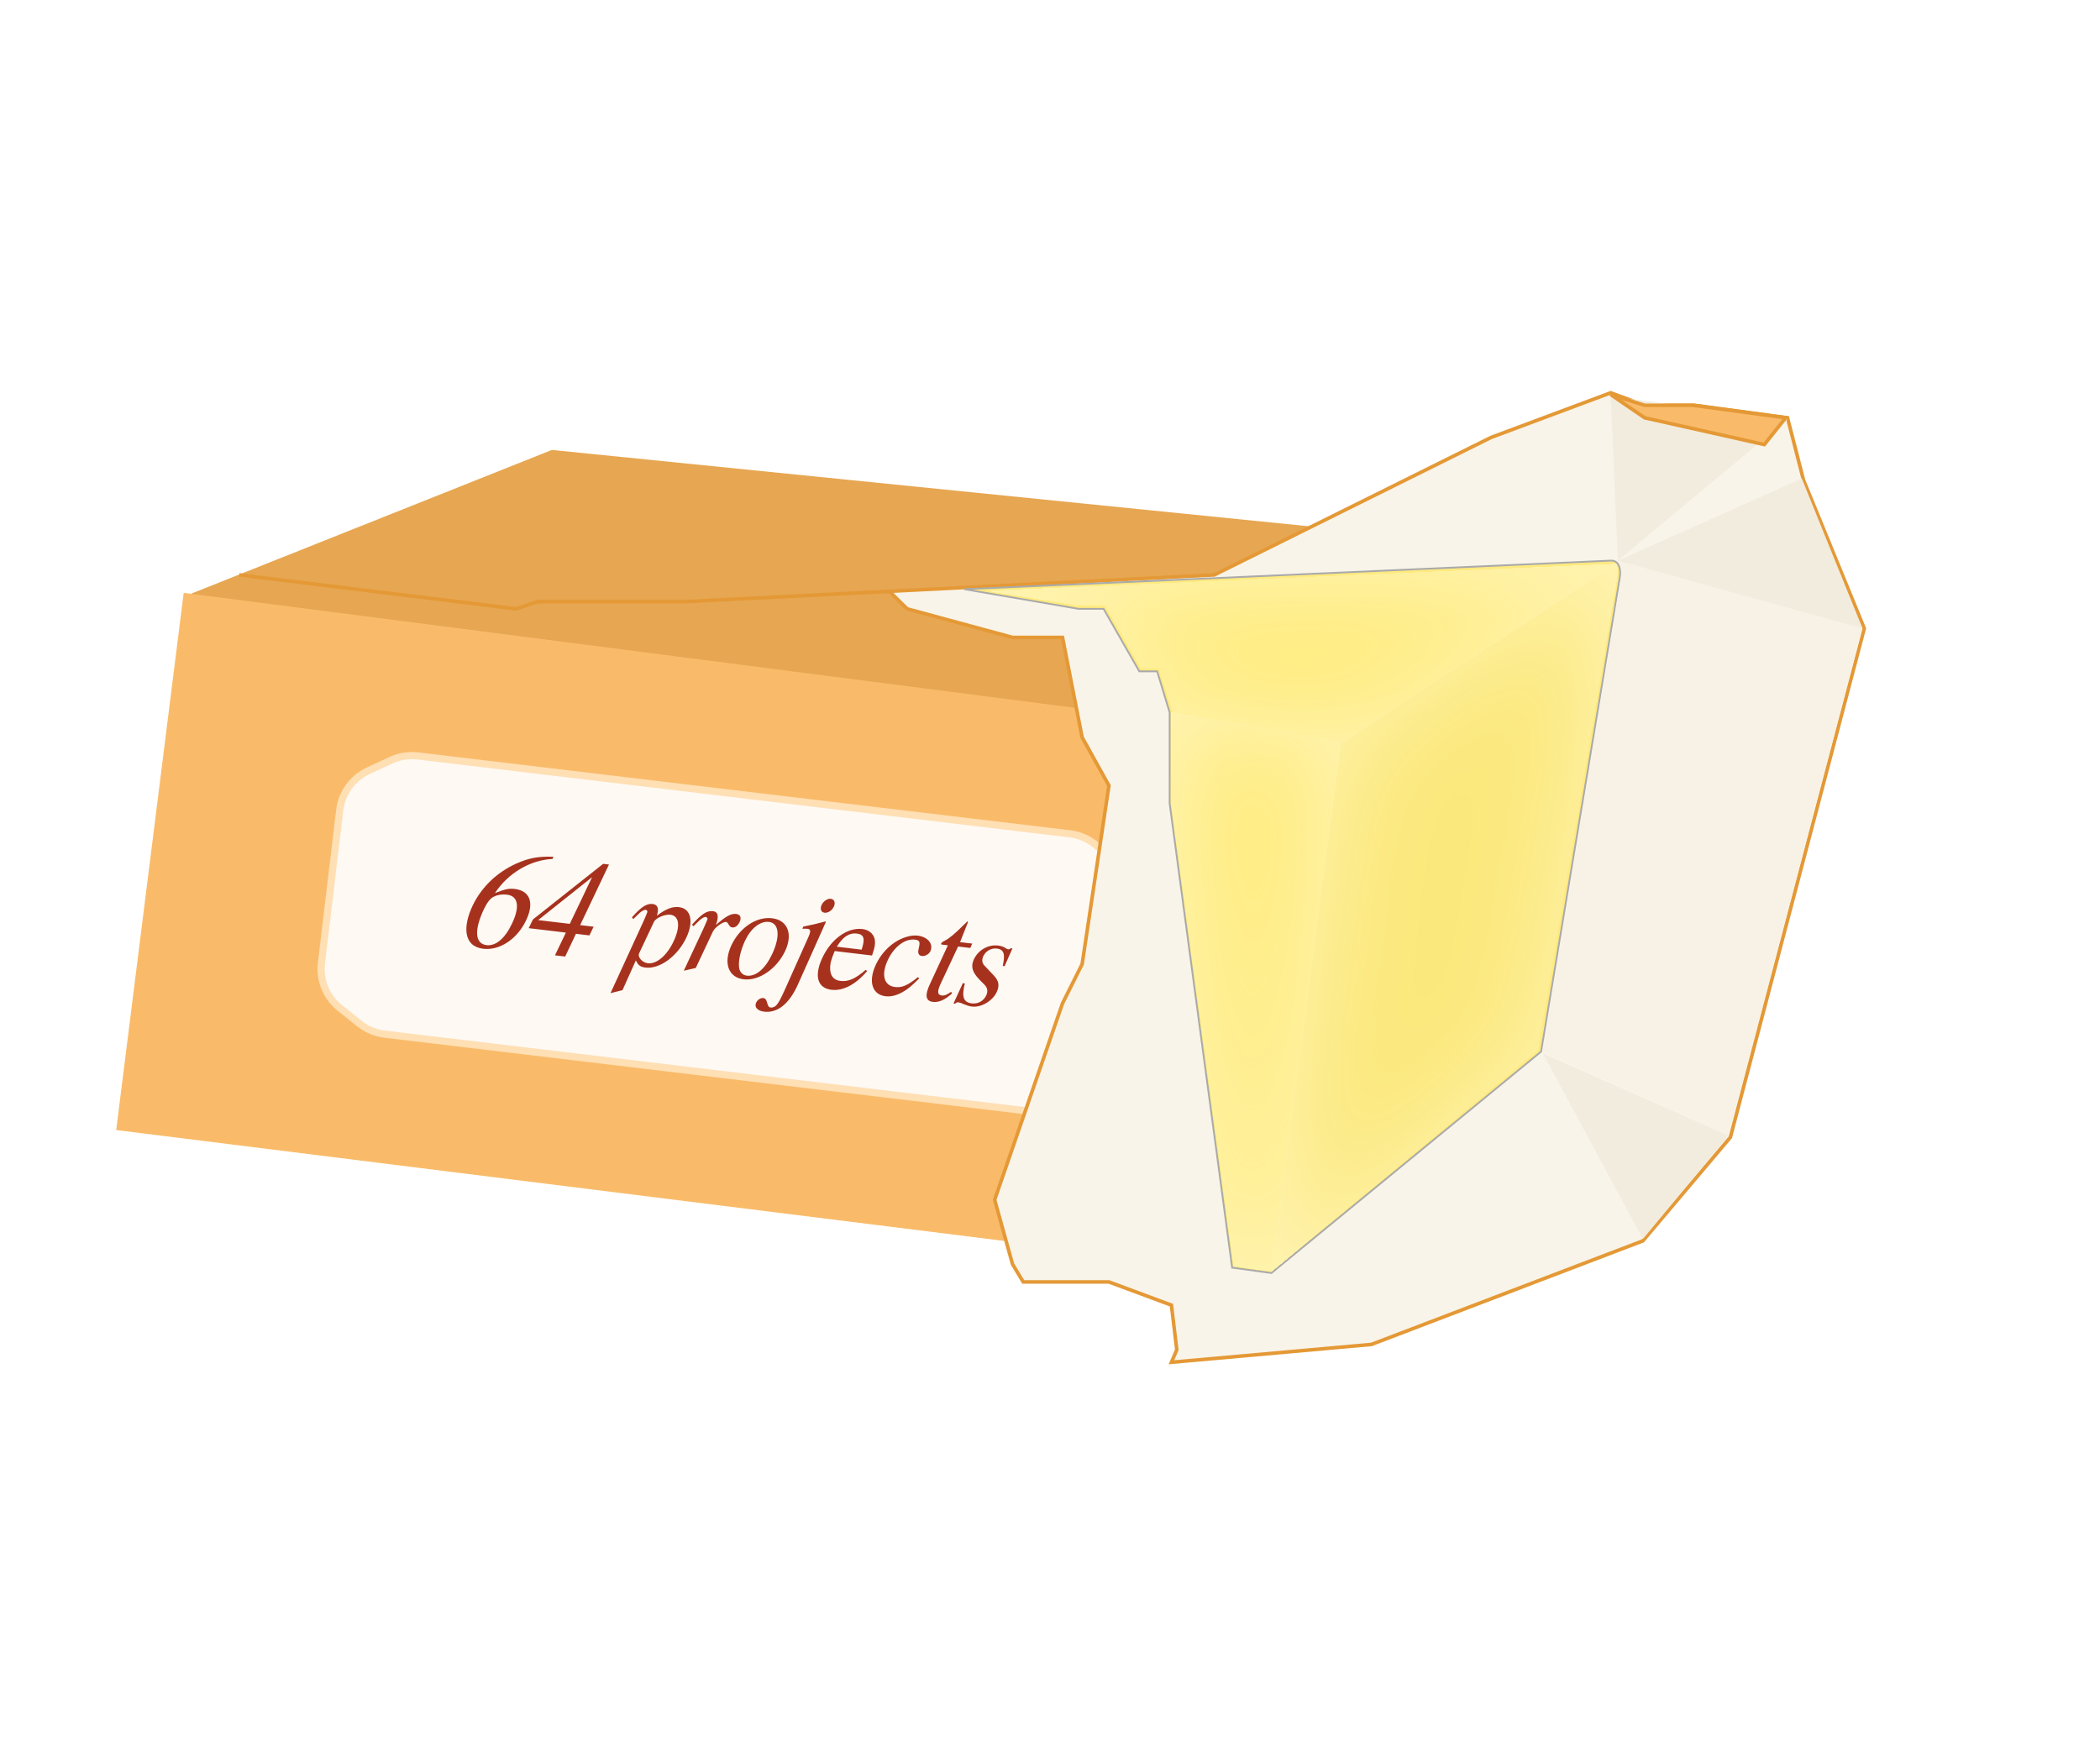
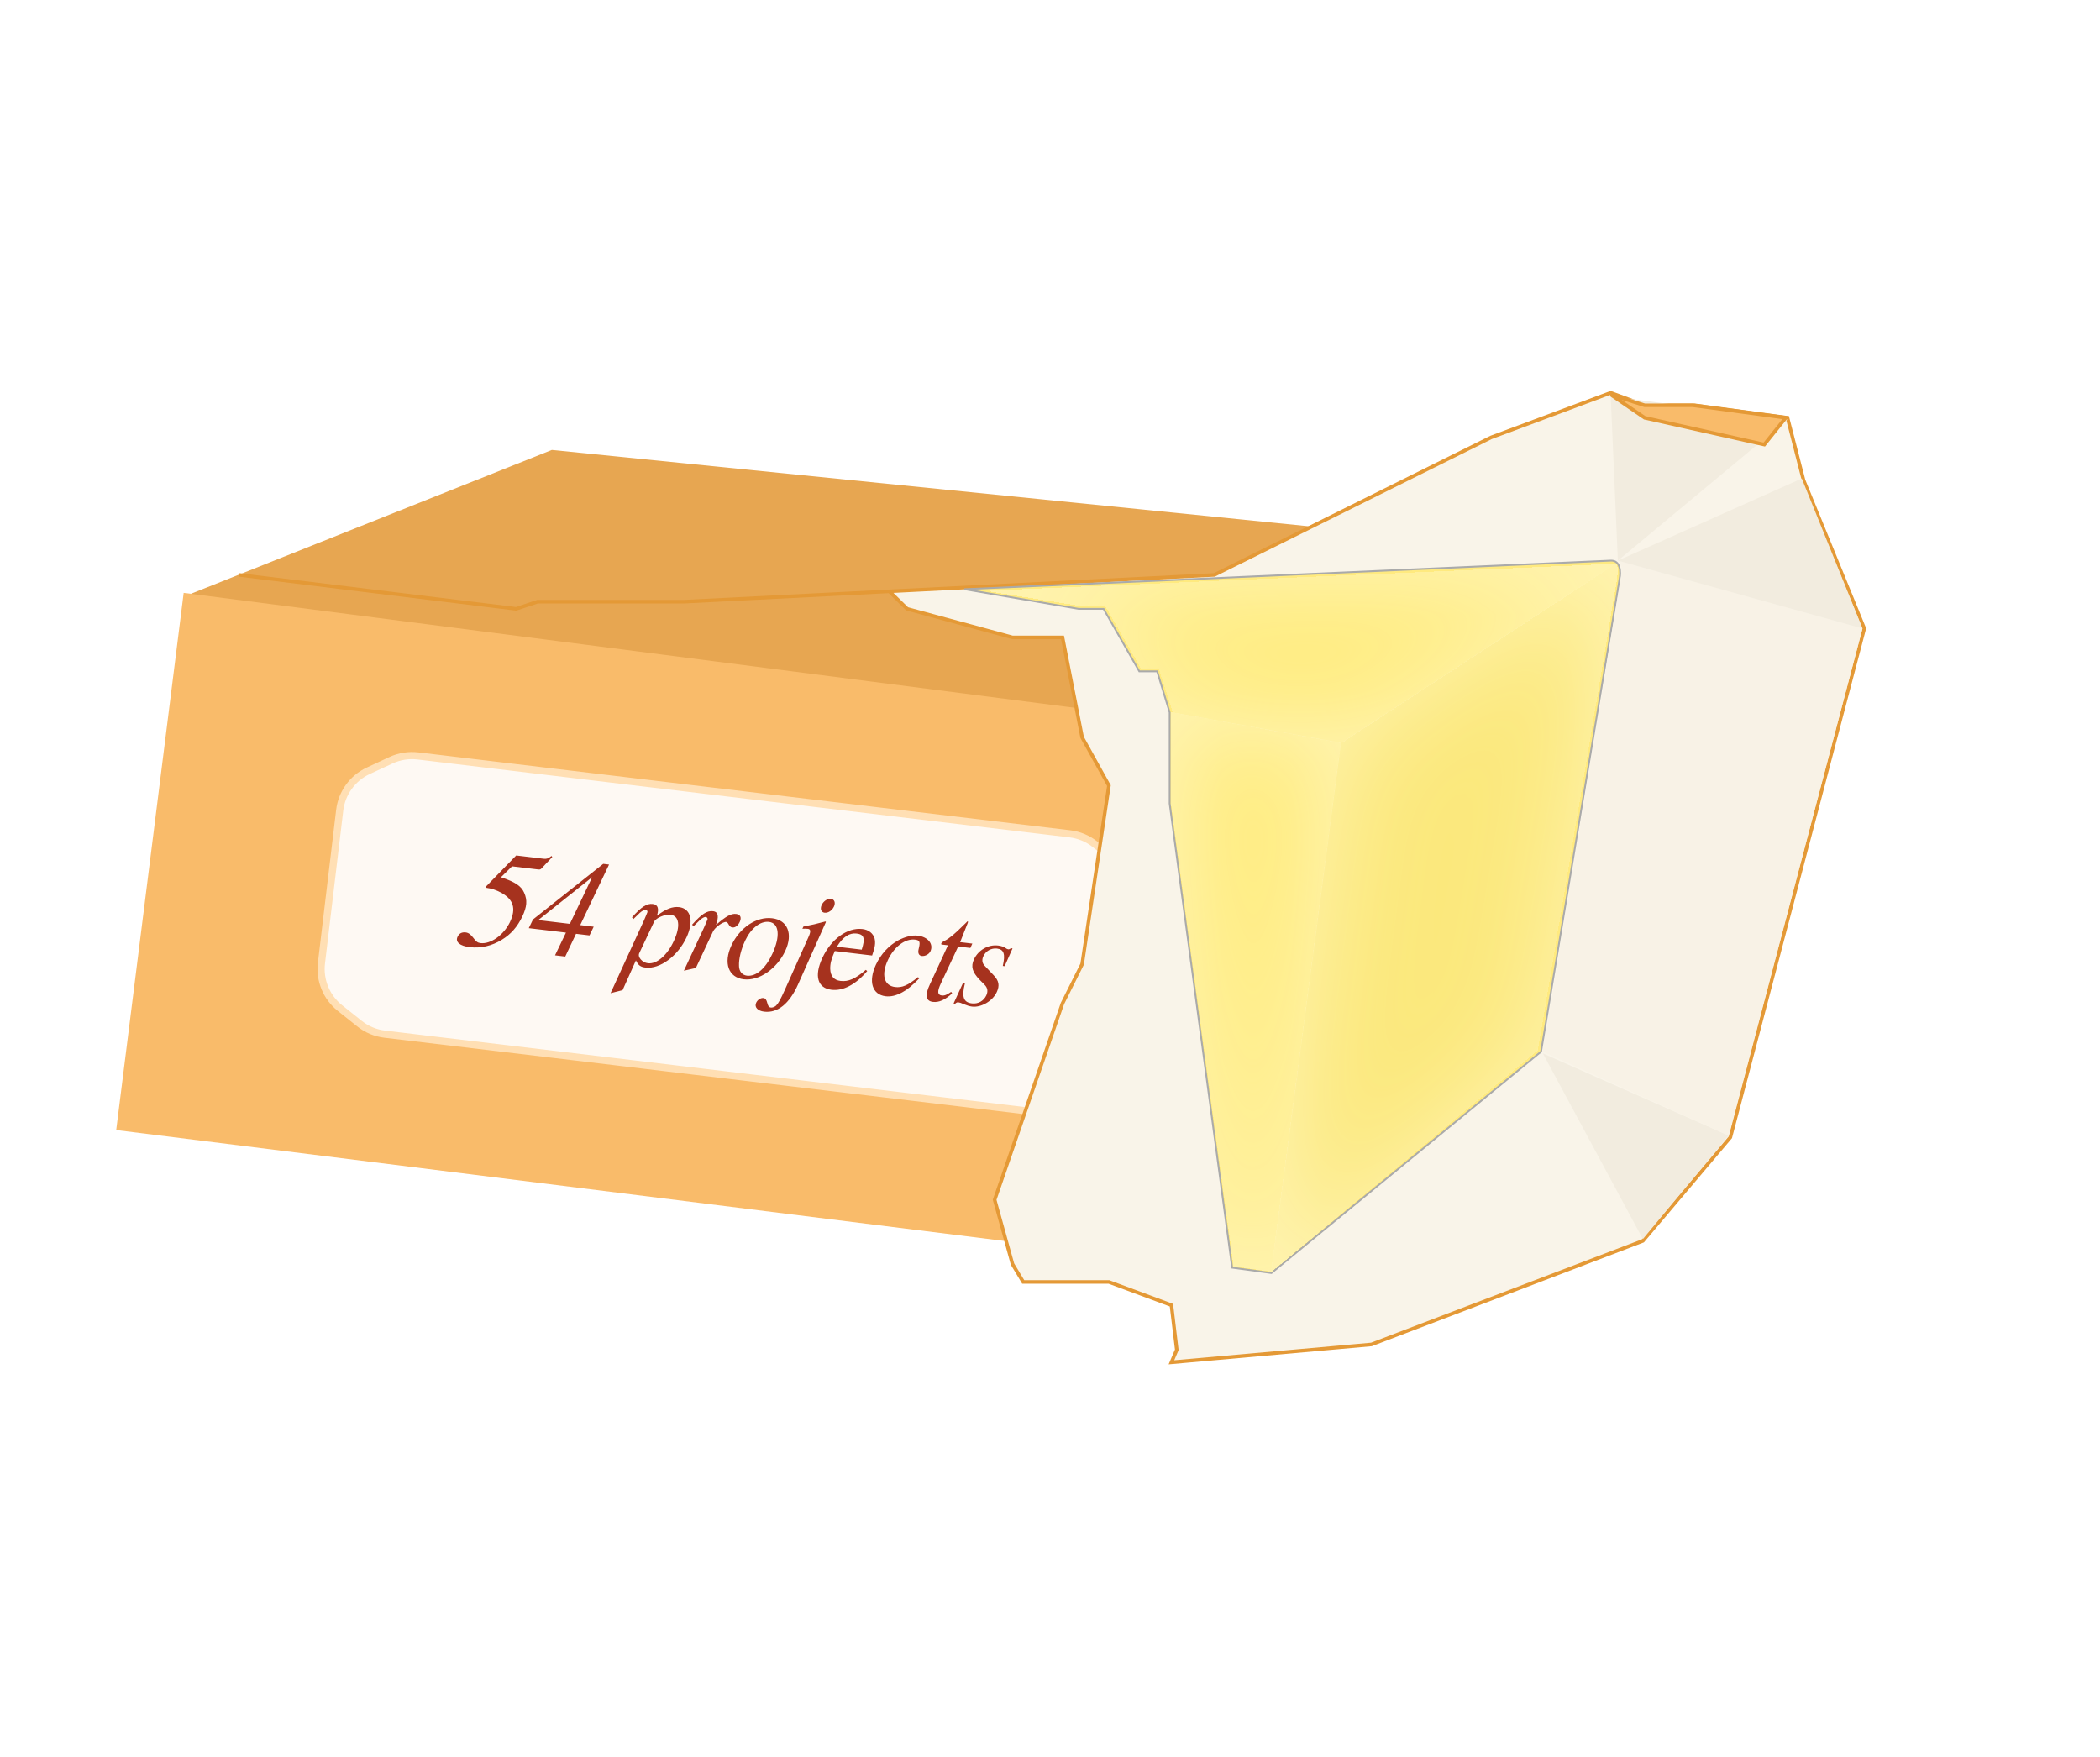
<svg xmlns="http://www.w3.org/2000/svg" width="588" height="492" fill="none">
-   <path d="m454.144 156.223-78.793 52.379-323.95-41.499 103.118-41.097 299.625 30.217Z" fill="#E7A651" />
-   <path d="m430.928 294.317-74.772 62.123 16.865-147.266 81.354-52.927-23.447 138.07Z" fill="#F2AF58" />
-   <path d="m51.428 166.028 323.895 41.786-19.179 149.07-323.609-40.419 18.893-150.437Z" fill="#F9BB6A" />
-   <path d="m299.568 233.504-182.537-21.806a14.001 14.001 0 0 0-7.553 1.201l-6.351 2.946a14.001 14.001 0 0 0-8.01 11.04l-5.113 42.808a14 14 0 0 0 5.184 12.615l5.478 4.36a13.998 13.998 0 0 0 7.057 2.946L290.26 311.42c2.58.308 5.195-.108 7.552-1.201l6.351-2.947a14 14 0 0 0 8.01-11.039l5.113-42.808a13.997 13.997 0 0 0-5.183-12.615l-5.479-4.36a13.994 13.994 0 0 0-7.056-2.946Z" fill="#FEF9F3" stroke="#FFDFB4" stroke-width="2" />
-   <path d="M135.311 265.698c-5.56-.664-5.784-6.21-2.939-12.154 2.463-5.104 6.698-9.191 12.068-11.651 3.657-1.618 6.091-2.092 10.507-1.968l-.235.617c-6.239.302-12.392 3.918-16.127 9.554 3.04-1.167 3.947-1.341 5.576-1.146 4.249.507 5.493 3.919 3.139 8.794-2.482 5.263-7.421 8.5-11.989 7.954Zm8.054-7.054c2.261-4.766 1.729-7.73-1.448-8.109-1.311-.157-2.585.053-3.654.57-.984.487-1.792 1.518-2.749 3.459-2.801 5.909-2.532 9.728.725 10.117 2.581.308 5.135-1.844 7.126-6.037Zm21.673 3.314-3.773-.451-3.017 6.367-2.86-.341 3.057-6.363-10.406-1.243 1.177-2.437 19.667-15.578 1.628.195-8.069 16.963 3.773.45-1.177 2.438Zm-5.495-3.235 6.234-13.073-15.091 12.015 8.857 1.058Zm32.683 3.743c-2.442 5.268-7.478 8.977-11.489 8.498-1.43-.171-2.058-.649-2.7-2.015-1.26 2.79-2.48 5.585-3.736 8.336l-3.364.847 9.311-20.279c.324-.686.848-2.034 1.014-2.417.073-.273-.167-.624-.445-.657-.357-.043-1.04.278-1.672.847l-1.822 1.757-.384-.489c2.653-2.987 4.176-3.933 5.844-3.733 1.509.18 1.719 1.454 1.139 3.278 2.436-1.844 4.302-2.628 6.209-2.401 3.296.394 4.164 3.922 2.095 8.428Zm-3.596 1.102c1.947-4.159 1.573-7.104-.929-7.403-1.549-.185-4.098.921-4.588 1.99l-4.155 8.809c-.49 1.07.858 2.601 2.447 2.79 2.462.294 5.381-2.217 7.225-6.186Zm18.486-5.406c-.485 1.03-1.246 1.664-2.08 1.565-.437-.053-.766-.334-1.062-.893-.195-.386-.449-.617-.648-.641-.914-.109-3.162 1.516-3.702 2.66-1.613 3.392-3.192 6.829-4.806 10.222l-3.355.767c1.888-4.004 3.742-8.053 5.63-12.057.324-.687.843-1.994 1.004-2.338.073-.273-.206-.629-.484-.662-.358-.042-1.001.284-1.633.853l-1.821 1.756-.39-.449c2.653-2.987 4.181-3.973 5.849-3.773 1.629.194 1.607 1.723.83 3.845 2.874-2.476 4.254-3.238 5.684-3.067 1.152.137 1.533.989.984 2.212Zm12.738 8.129c-2.329 4.999-7.336 8.469-11.626 7.957-4.289-.513-5.74-4.553-3.46-9.478 2.329-4.999 7.016-8.145 11.424-7.618 4.329.517 5.883 4.368 3.662 9.139Zm-3.652.893c2.325-4.96 1.962-8.669-.897-9.01-2.423-.29-5.046 1.774-6.665 5.206-1.192 2.557-1.822 5.14-1.737 7.124.018 1.533.902 2.565 2.213 2.722 2.541.303 5.188-1.959 7.086-6.042Zm17.292-13.323c-.495 1.109-1.632 1.859-2.625 1.741-.953-.114-1.325-1.045-.83-2.154.49-1.069 1.632-1.86 2.585-1.746.993.119 1.36 1.089.87 2.159Zm-7.274 6.261a8.172 8.172 0 0 0-1.568-.026l.275-.612a76.818 76.818 0 0 0 6.174-1.438l.144.139-7.808 17.477c-2.421 5.431-5.721 8.098-9.494 7.648-1.827-.219-2.79-1.26-2.241-2.484.382-.84 1.257-1.421 2.051-1.326.556.067.832.462 1.08 1.418.218.872.463 1.183.979 1.245.477.057 1.071-.194 1.476-.549.69-.723 1.206-1.668 2.52-4.573l6.485-14.493c.76-1.642.721-2.331-.073-2.426Zm16.583 11.811c-3.234 3.803-6.756 5.638-10.013 5.249-3.892-.465-4.893-3.888-2.564-8.887 2.447-5.307 7.033-8.627 11.243-8.124 1.748.209 2.959 1.2 3.393 2.621.29 1.284.157 2.396-.693 4.792l-10.446-1.248c-1 2.298-1.31 3.55-1.282 5.003.08 2.024 1.034 3.145 2.901 3.368 2.184.261 4.139-.593 7.058-3.105l.403.331Zm-1.541-5.985c1.02-3.142.672-4.271-1.394-4.518-2.065-.246-3.855.909-5.556 3.687l6.95.831Zm16.116 8.048c-2.152 2.16-3.357 3.144-4.777 3.901-1.637.892-3.173 1.272-4.643 1.097-3.773-.451-4.904-4.131-2.732-8.827 1.408-3.014 3.667-5.403 6.254-6.826 1.934-1.018 3.847-1.514 5.475-1.32 2.86.342 4.473 2.347 3.547 4.372-.383.84-1.501 1.432-2.414 1.323-.795-.095-1.156-.783-.908-1.841l.174-.785c.285-1.376.055-1.806-1.177-1.953-2.74-.328-5.789 1.927-7.565 5.662-1.942 4.119-1.146 7.236 1.992 7.61 1.946.233 3.599-.456 6.415-2.778l.359.365Zm9.2 4.201c-1.99 1.817-3.692 2.58-5.4 2.376-1.986-.237-2.273-1.883-.821-4.932l5.051-10.918-1.827-.218c-.271-.435.462-.831.932-1.057 1.153-.547 2.941-2.026 5.186-4.295.405-.355.775-.754 1.184-1.148.159.019.185.143.009.605l-2.076 5.231 3.416.408-.549 1.224-3.416-.408-4.811 10.261c-1.079 2.288-1.038 3.3.232 3.452.755.09 1.433-.191 2.62-1.016l.27.435Zm15.789-12.334c.119.014.332-.082.723-.317l.397.048-2.205 4.973-.517-.062c.761-3.333.312-4.635-1.634-4.868a3.722 3.722 0 0 0-3.799 2.125c-.48.99-.356 1.971.328 2.657l2.574 2.725c1.468 1.545 1.673 2.858.854 4.654-1.147 2.522-4.352 4.395-6.933 4.086-.715-.085-1.49-.339-2.336-.681-.726-.329-1.074-.451-1.431-.494-.398-.047-.566.013-.971.368l-.437-.052 2.614-5.691.556.067c-.937 3.795-.393 5.311 1.95 5.591 1.748.208 3.301-.653 4.056-2.255.495-1.109.371-2.091-.492-2.959l-1.402-1.417c-2.041-2.137-2.501-3.682-1.574-5.707 1.241-2.631 4.006-4.194 6.786-3.862.834.1 1.57.349 2.127.737.294.237.568.31.766.334Z" fill="#A6321E" />
+   <path d="m454.146 156.223-78.794 52.379-323.95-41.499 103.119-41.097 299.625 30.217Z" fill="#E7A651" />
+   <path d="m430.929 294.317-74.772 62.123 16.866-147.266 81.353-52.927-23.447 138.07Z" fill="#F2AF58" />
+   <path d="m51.43 166.028 323.895 41.786-19.179 149.07-323.609-40.419L51.43 166.028Z" fill="#F9BB6A" />
+   <path d="m299.568 233.504-182.537-21.806a13.996 13.996 0 0 0-7.552 1.201l-6.351 2.946a14 14 0 0 0-8.01 11.04l-5.113 42.808a14 14 0 0 0 5.183 12.615l5.479 4.36a13.994 13.994 0 0 0 7.056 2.946L290.26 311.42a14.01 14.01 0 0 0 7.553-1.201l6.351-2.947a14 14 0 0 0 8.009-11.039l5.114-42.808a13.998 13.998 0 0 0-5.184-12.615l-5.478-4.36a13.998 13.998 0 0 0-7.057-2.946Z" fill="#FEF9F3" stroke="#FFDFB4" stroke-width="2" />
+   <path d="m154.637 240.009-3.044 3.222c-.271.249-.4.314-.996.243l-7.228-.863-3.104 3.053c3.951 1.318 5.669 2.45 6.493 4.321.954 2.128.776 3.96-.519 6.706-1.393 2.895-3.213 4.974-5.73 6.486-2.784 1.722-5.891 2.438-8.989 2.068-2.78-.332-4.096-1.456-3.399-2.904.436-.955 1.208-1.346 2.28-1.218.795.095 1.422.573 2.187 1.591.69.969 1.173 1.308 1.928 1.398 2.899.347 6.512-2.243 8.278-5.899 1.78-3.776 1.002-6.366-2.595-8.287-1.249-.672-2.646-1.121-3.838-1.264-.278-.033-.383-.166-.279-.355 0 0 .054-.115.142-.185l8.314-8.554 7.705.92c.794.095 1.255-.051 2.189-.785l.205.306Zm10.422 21.951-3.774-.451-3.016 6.368-2.86-.342 3.056-6.362-10.406-1.244 1.178-2.437 19.666-15.577 1.629.194-8.069 16.963 3.773.451-1.177 2.437Zm-5.496-3.234 6.235-13.073-15.092 12.014 8.857 1.059Zm32.683 3.743c-2.442 5.267-7.477 8.976-11.489 8.497-1.429-.171-2.057-.649-2.7-2.015-1.26 2.791-2.48 5.586-3.735 8.336l-3.364.847 9.311-20.279c.324-.686.847-2.033 1.014-2.416.073-.274-.167-.625-.445-.658-.358-.043-1.041.279-1.673.848l-1.821 1.756-.385-.489c2.653-2.986 4.176-3.932 5.845-3.733 1.509.18 1.719 1.454 1.139 3.278 2.436-1.844 4.302-2.628 6.208-2.4 3.297.393 4.165 3.921 2.095 8.428Zm-3.596 1.101c1.947-4.158 1.574-7.104-.928-7.402-1.549-.186-4.098.92-4.589 1.989l-4.154 8.81c-.49 1.069.858 2.6 2.447 2.79 2.462.294 5.381-2.218 7.224-6.187Zm18.487-5.405c-.486 1.029-1.246 1.664-2.08 1.564-.437-.052-.766-.333-1.062-.892-.195-.386-.45-.618-.648-.642-.914-.109-3.162 1.516-3.702 2.66-1.614 3.392-3.193 6.829-4.806 10.222l-3.355.767c1.888-4.004 3.742-8.053 5.63-12.057.324-.686.842-1.994 1.004-2.337.073-.274-.207-.629-.485-.662-.357-.043-1 .283-1.632.852l-1.822 1.756-.389-.449c2.653-2.986 4.181-3.972 5.849-3.773 1.628.195 1.607 1.723.83 3.846 2.874-2.477 4.254-3.239 5.684-3.068 1.151.138 1.533.989.984 2.213Zm12.738 8.128c-2.33 4.999-7.337 8.469-11.626 7.957-4.29-.512-5.741-4.553-3.46-9.477 2.329-4.999 7.015-8.146 11.424-7.619 4.329.517 5.883 4.369 3.662 9.139Zm-3.652.893c2.325-4.959 1.962-8.668-.898-9.01-2.422-.289-5.046 1.774-6.664 5.206-1.192 2.557-1.823 5.14-1.738 7.124.019 1.533.903 2.565 2.213 2.722 2.542.304 5.189-1.958 7.087-6.042Zm17.292-13.323c-.495 1.109-1.632 1.86-2.625 1.741-.954-.114-1.326-1.045-.831-2.154.491-1.069 1.632-1.859 2.586-1.745.993.118 1.36 1.089.87 2.158Zm-7.274 6.261a8.341 8.341 0 0 0-1.568-.026l.274-.611c2.31-.45 3.801-.795 6.174-1.438l.145.138-7.808 17.477c-2.422 5.431-5.721 8.099-9.494 7.648-1.827-.218-2.791-1.26-2.242-2.484.383-.84 1.258-1.42 2.052-1.326.556.067.831.462 1.08 1.419.218.872.462 1.183.979 1.244.476.057 1.07-.194 1.475-.548.691-.724 1.207-1.669 2.521-4.574l6.484-14.493c.761-1.641.722-2.331-.072-2.426Zm16.583 11.811c-3.234 3.803-6.756 5.638-10.013 5.249-3.893-.465-4.894-3.888-2.564-8.887 2.447-5.307 7.033-8.626 11.243-8.123 1.747.208 2.958 1.199 3.393 2.621.29 1.283.157 2.395-.693 4.791l-10.446-1.248c-1 2.298-1.311 3.55-1.283 5.003.081 2.024 1.035 3.145 2.901 3.368 2.185.261 4.14-.593 7.058-3.104l.404.33Zm-1.541-5.985c1.02-3.141.671-4.271-1.394-4.517-2.065-.247-3.855.909-5.556 3.687l6.95.83Zm16.115 8.048c-2.151 2.16-3.356 3.144-4.776 3.901-1.637.892-3.173 1.273-4.643 1.097-3.773-.451-4.905-4.131-2.732-8.826 1.407-3.015 3.667-5.403 6.254-6.827 1.934-1.017 3.846-1.514 5.475-1.319 2.86.341 4.473 2.347 3.546 4.371-.382.841-1.5 1.432-2.414 1.323-.794-.095-1.155-.782-.908-1.841l.175-.784c.285-1.376.054-1.807-1.177-1.954-2.74-.327-5.789 1.927-7.565 5.663-1.942 4.118-1.146 7.235 1.991 7.61 1.946.232 3.6-.457 6.415-2.779l.359.365Zm9.201 4.201c-1.99 1.817-3.693 2.58-5.4 2.376-1.986-.237-2.273-1.882-.821-4.932l5.051-10.918-1.828-.218c-.27-.435.462-.831.932-1.057 1.153-.547 2.941-2.025 5.187-4.295.404-.355.774-.754 1.184-1.148.159.019.184.143.008.606l-2.075 5.23 3.416.408-.549 1.224-3.416-.408-4.811 10.262c-1.079 2.288-1.039 3.3.232 3.452.755.09 1.433-.192 2.619-1.017l.271.435Zm15.789-12.334c.119.014.332-.081.723-.317l.397.048-2.206 4.973-.516-.061c.761-3.334.312-4.636-1.634-4.868a3.721 3.721 0 0 0-3.799 2.124c-.481.99-.356 1.972.327 2.657l2.575 2.725c1.467 1.545 1.673 2.859.854 4.654-1.147 2.522-4.352 4.395-6.934 4.087-.714-.086-1.49-.339-2.335-.682-.726-.329-1.074-.451-1.432-.493-.397-.048-.565.013-.97.367l-.437-.052 2.613-5.69.556.066c-.936 3.796-.392 5.311 1.951 5.591 1.748.209 3.301-.653 4.056-2.255.495-1.109.371-2.091-.492-2.959l-1.402-1.416c-2.041-2.138-2.501-3.683-1.574-5.707 1.24-2.632 4.005-4.195 6.786-3.863.834.1 1.569.349 2.127.738.294.236.567.309.766.333Z" fill="#A6321E" />
  <path d="m451 110-33.5 12.5-50.5 25.087L340 161l-91 4.596 5 4.904 29.5 8h14l5.5 28 7.5 13.5-7.5 50-5.5 11-19 55 5 18 3 5h24l17.5 6.5 1.5 12.5-1.5 3.5 56-5 76-29 24.5-29L522 176l-17-41.5-4.5-17.5-26-3.5h-14L451 110Z" fill="#F9F4E9" />
  <path d="m67 161 77.5 9.5 6-2h41l57.5-2.904m0 0L340 161l27-13.413 50.5-25.087L451 110l9.5 3.5h14l26 3.5 4.5 17.5 17 41.5-37.5 142.5-24.5 29-76 29-56 5 1.5-3.5-1.5-12.5-17.5-6.5h-24l-3-5-5-18 19-55 5.5-11 7.5-50-7.5-13.5-5.5-28h-14l-29.5-8-5-4.904Z" stroke="#E49936" />
  <path d="m270 165 181-8c2.8-.124 2.833 3.282 2.5 5l-22 132.5-75.5 62-11-1.5-17.5-130v-25.5L324 188h-5l-10-17.5h-7l-32-5.5Z" fill="#FFEA7F" stroke="#AAA" stroke-width=".5" />
  <g filter="url(#a)">
    <path d="m328 199.5 47.5 8.5L356 356l-10.5-1.5L328 225v-25.5Z" fill="#FFEC7F" />
  </g>
  <g filter="url(#b)">
    <path d="m452 158-76.5 50L356 356l74.5-62c7-41.667 21.2-126.2 22-131 .8-4.8 0-5.333-.5-5Z" fill="#FBE87C" />
  </g>
  <g filter="url(#c)">
    <path d="m452 158-76.5 50-47-8.5-4-12.5h-5l-10-17.5H302l-25-4 175-7.5Z" fill="#FFEC7F" />
  </g>
  <path d="M500.5 117.5 453 157l-2-46 49.5 6.5Z" fill="#F2ECDF" />
  <path d="m460.5 117-9.5-6.5 9.5 3H474l26 3.5-6 7.5-33.5-7.5Z" fill="#F9BB6A" stroke="#E49936" />
  <path d="m484 318-52-23 28 52 24-29Z" fill="#F2ECDF" />
  <path d="M454 161c.4-2.4-.5-3.667-1-4l68.5 19L484 318l-52-23.5c7.167-43.5 21.6-131.1 22-133.5Z" fill="#F8F2E6" />
  <path d="m521.5 176-17-42-51.5 23 68.5 19Z" fill="#F2ECDF" />
  <defs>
    <filter id="a" x="328" y="199.5" width="47.5" height="156.5" filterUnits="userSpaceOnUse" color-interpolation-filters="sRGB">
      <feFlood flood-opacity="0" result="BackgroundImageFix" />
      <feBlend in="SourceGraphic" in2="BackgroundImageFix" result="shape" />
      <feColorMatrix in="SourceAlpha" values="0 0 0 0 0 0 0 0 0 0 0 0 0 0 0 0 0 0 127 0" result="hardAlpha" />
      <feOffset />
      <feGaussianBlur stdDeviation="15" />
      <feComposite in2="hardAlpha" operator="arithmetic" k2="-1" k3="1" />
      <feColorMatrix values="0 0 0 0 1 0 0 0 0 0.953 0 0 0 0 0.687 0 0 0 1 0" />
-       <feBlend in2="shape" result="effect1_innerShadow_1958_4318" />
+       <feBlend in2="shape" result="effect1_innerShadow_1906_2764" />
    </filter>
-     <filter id="b" x="356" y="157.92" width="96.84" height="198.08" filterUnits="userSpaceOnUse" color-interpolation-filters="sRGB">
+     <filter id="b" x="356" y="157.92" width="96.839" height="198.08" filterUnits="userSpaceOnUse" color-interpolation-filters="sRGB">
      <feFlood flood-opacity="0" result="BackgroundImageFix" />
      <feBlend in="SourceGraphic" in2="BackgroundImageFix" result="shape" />
      <feColorMatrix in="SourceAlpha" values="0 0 0 0 0 0 0 0 0 0 0 0 0 0 0 0 0 0 127 0" result="hardAlpha" />
      <feOffset />
      <feGaussianBlur stdDeviation="15" />
      <feComposite in2="hardAlpha" operator="arithmetic" k2="-1" k3="1" />
      <feColorMatrix values="0 0 0 0 1 0 0 0 0 0.953 0 0 0 0 0.687 0 0 0 1 0" />
-       <feBlend in2="shape" result="effect1_innerShadow_1958_4318" />
+       <feBlend in2="shape" result="effect1_innerShadow_1906_2764" />
    </filter>
    <filter id="c" x="277" y="158" width="175" height="50" filterUnits="userSpaceOnUse" color-interpolation-filters="sRGB">
      <feFlood flood-opacity="0" result="BackgroundImageFix" />
      <feBlend in="SourceGraphic" in2="BackgroundImageFix" result="shape" />
      <feColorMatrix in="SourceAlpha" values="0 0 0 0 0 0 0 0 0 0 0 0 0 0 0 0 0 0 127 0" result="hardAlpha" />
      <feOffset />
      <feGaussianBlur stdDeviation="15" />
      <feComposite in2="hardAlpha" operator="arithmetic" k2="-1" k3="1" />
      <feColorMatrix values="0 0 0 0 1 0 0 0 0 0.953 0 0 0 0 0.687 0 0 0 1 0" />
-       <feBlend in2="shape" result="effect1_innerShadow_1958_4318" />
+       <feBlend in2="shape" result="effect1_innerShadow_1906_2764" />
    </filter>
  </defs>
</svg>
